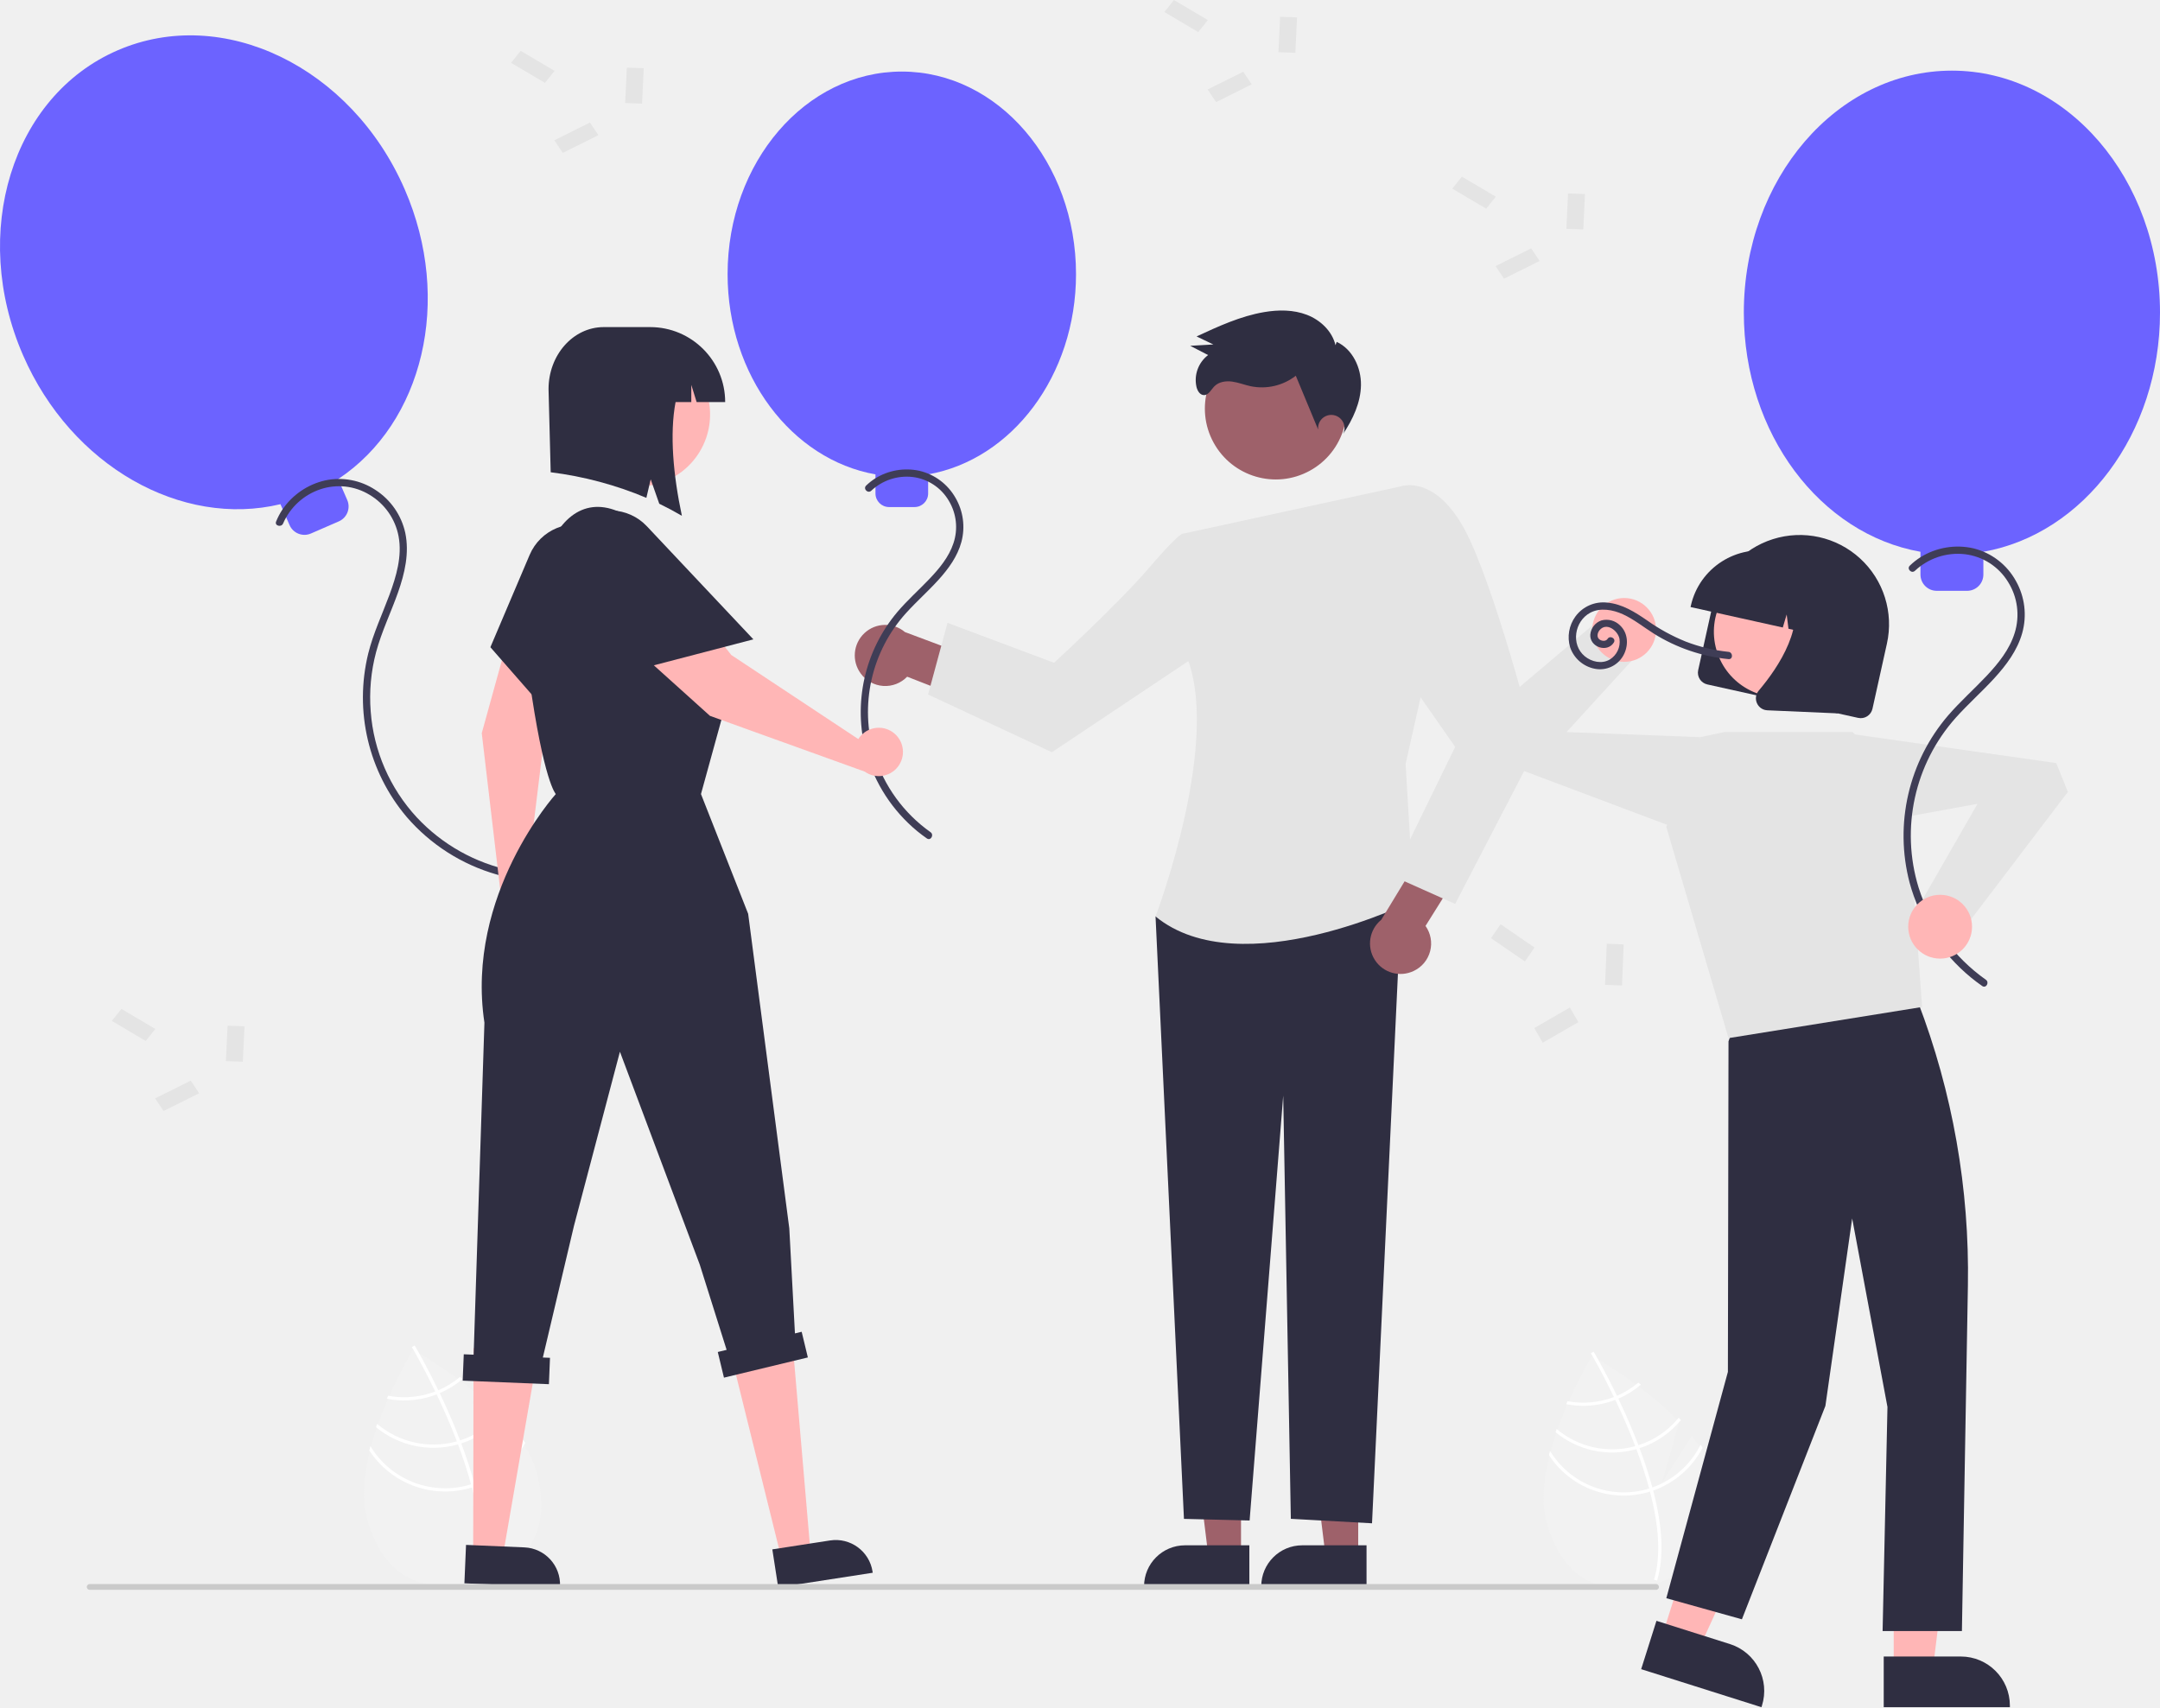
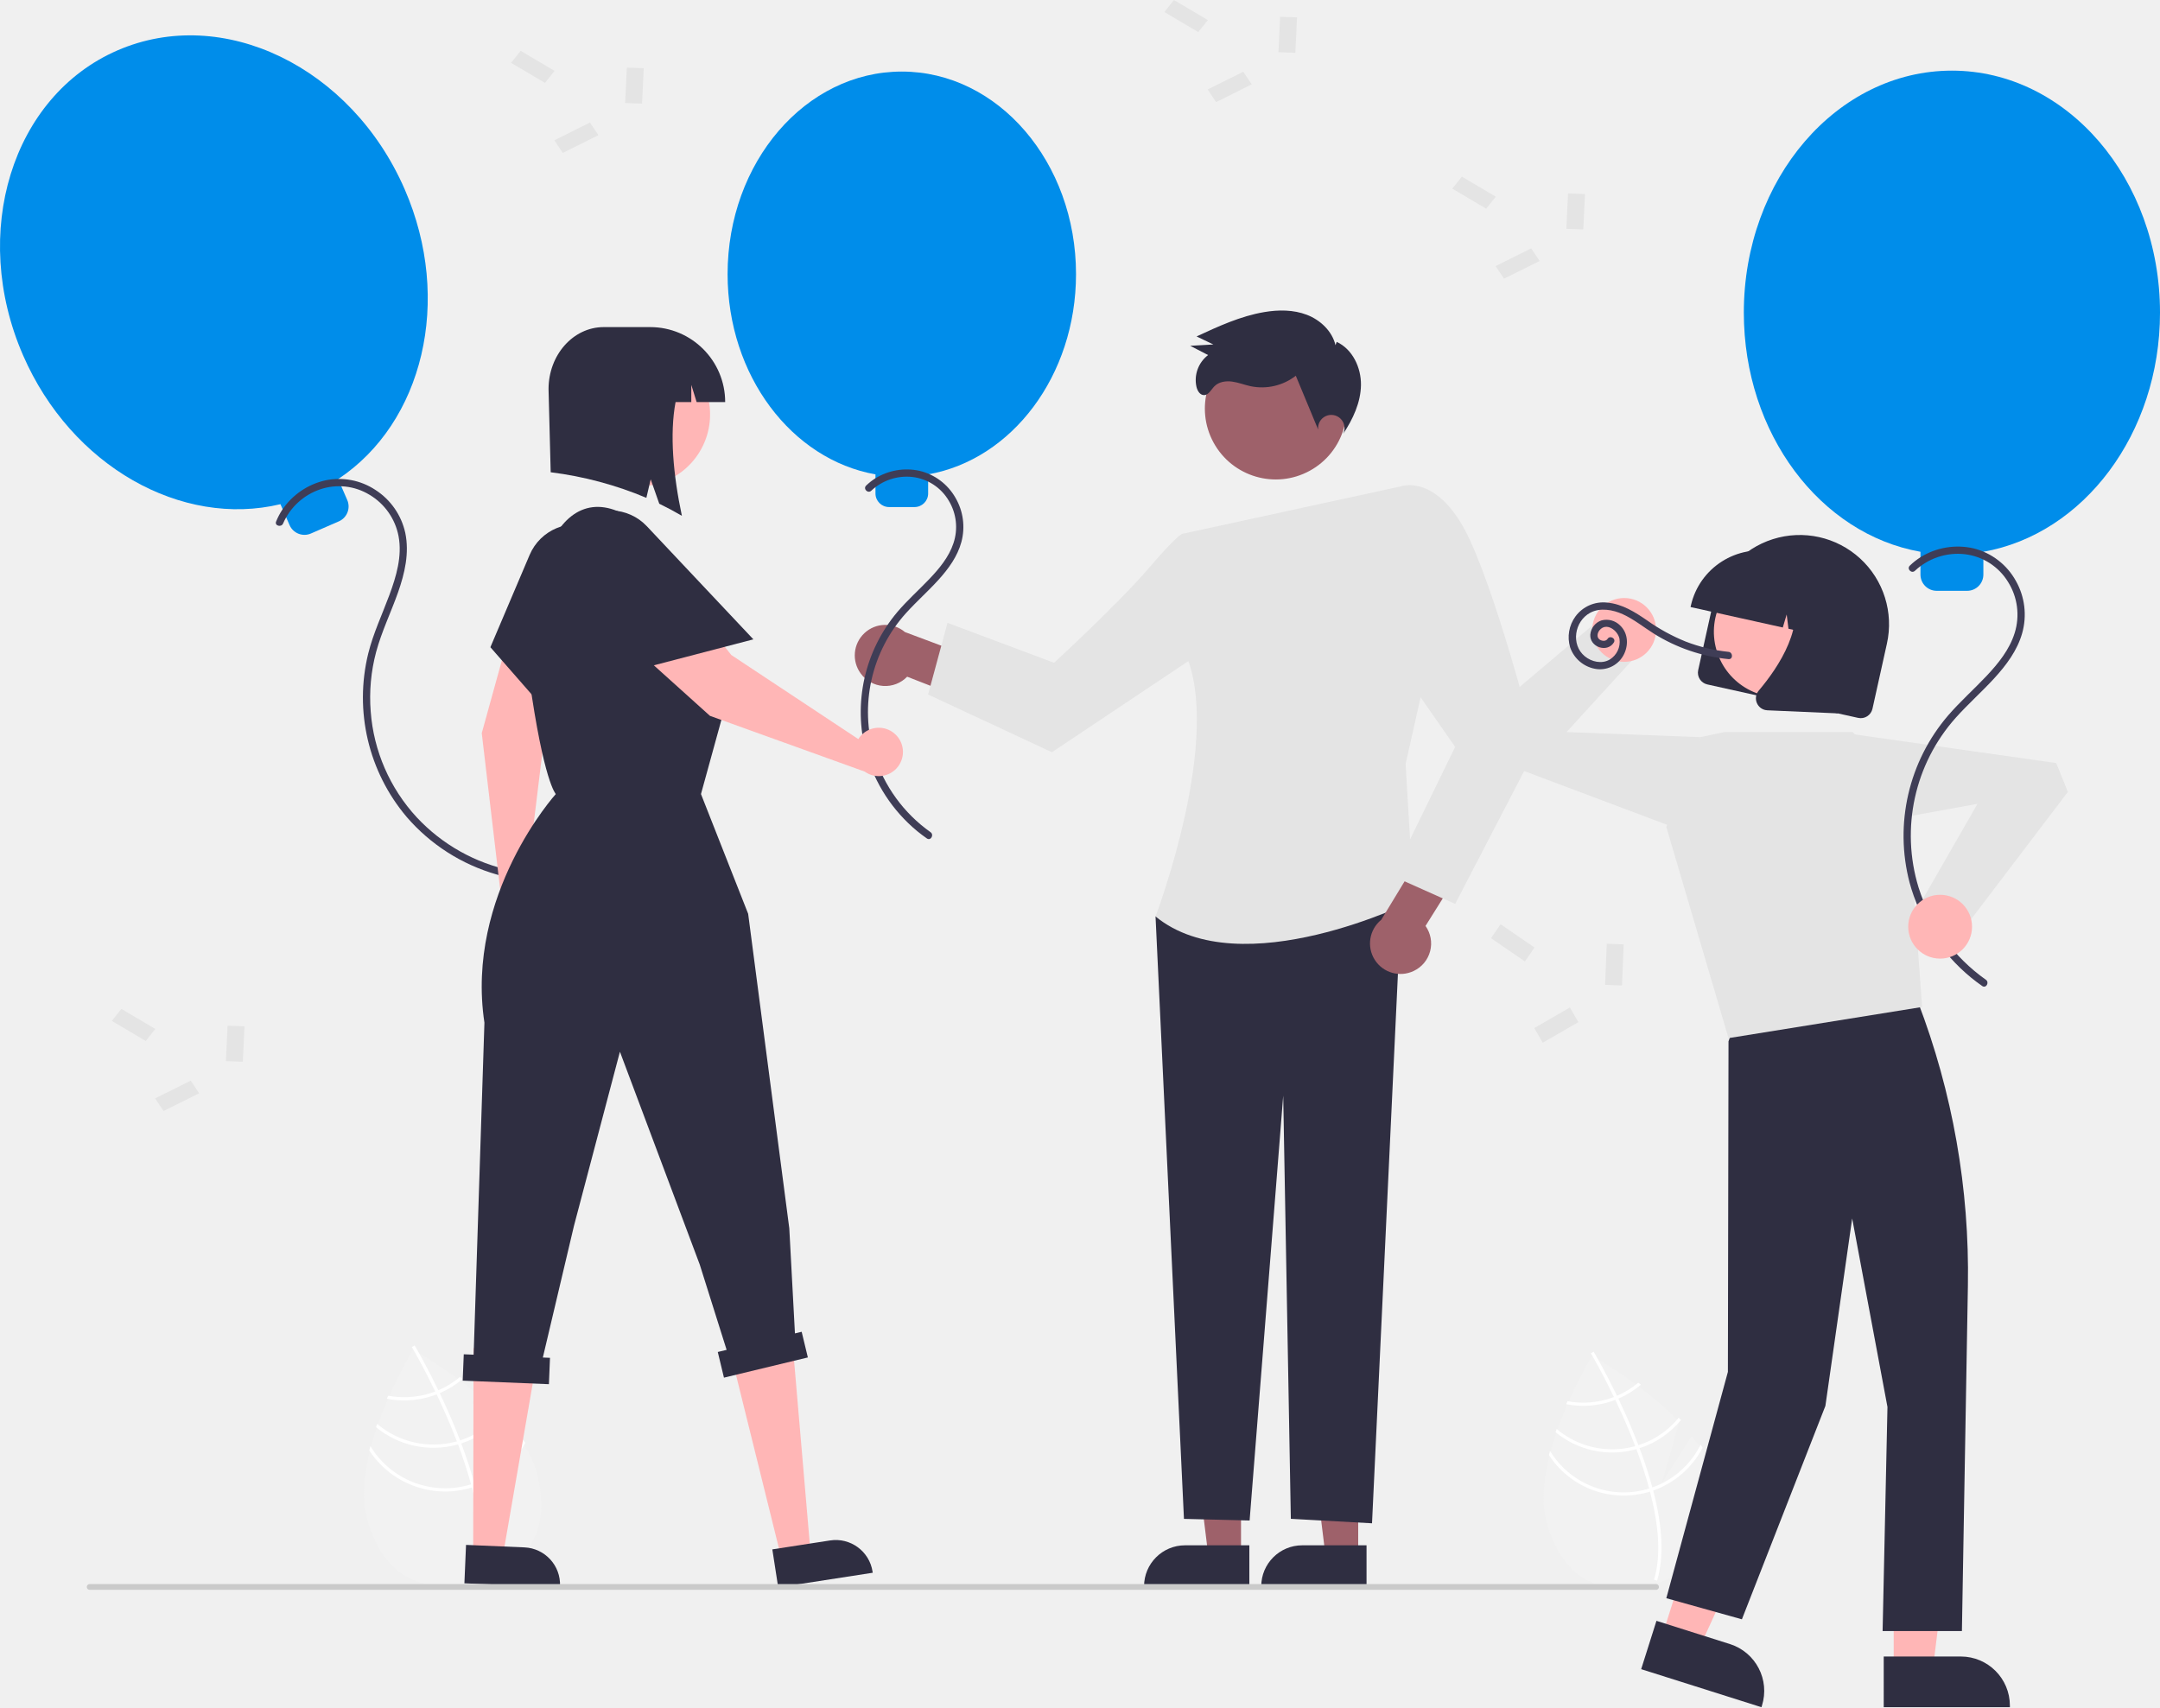
<svg xmlns="http://www.w3.org/2000/svg" data-name="Layer 1" width="892.708" height="705.627" viewBox="0 0 892.708 705.627">
  <polygon points="561.335 643.116 547.84 643.115 541.42 591.063 561.338 591.064 561.335 643.116" fill="#9e616a" />
  <path d="M718.423,753.383l-43.513-.002v-.55a16.937,16.937,0,0,1,16.937-16.936h.001l26.576.001Z" transform="translate(-153.6461 -97.18669)" fill="#2f2e41" />
  <polygon points="512.903 643.116 499.408 643.115 492.988 591.063 512.905 591.064 512.903 643.116" fill="#9e616a" />
  <path d="M669.99,753.383l-43.513-.002v-.55a16.937,16.937,0,0,1,16.937-16.936h.001l26.576.001Z" transform="translate(-153.6461 -97.18669)" fill="#2f2e41" />
  <path d="M509.378,375.564a12.544,12.544,0,0,0,19.19,1.315l26.702,10.427,10.294-14.681-37.916-14.196a12.612,12.612,0,0,0-18.271,17.135Z" transform="translate(-153.6461 -97.18669)" fill="#9e616a" />
  <polygon points="512.732 367.331 477.575 378.799 489.319 627.783 516.453 628.454 530.339 452.867 533.492 627.761 567.042 629.61 579.41 367.331 512.732 367.331" fill="#2f2e41" />
  <path d="M642.657,317.745l90.233-19.605,10.034,77.696-8.355,37.124,3.347,56.417s-71.349,35.511-106.695,6.609c0,0,28.409-74.619,11.942-109.55Z" transform="translate(-153.6461 -97.18669)" fill="#e4e4e4" />
  <path d="M658.284,328.735,642.657,317.745s-.923-1.278-13.946,13.946-39.44,39.44-39.44,39.44L545.241,354.62l-8.022,29.637L588.391,408.104l72.447-48.383Z" transform="translate(-153.6461 -97.18669)" fill="#e4e4e4" />
  <path d="M737.932,498.501a12.544,12.544,0,0,0,4.867-18.609l15.219-24.292L745.512,442.75l-21.011,34.607a12.612,12.612,0,0,0,13.431,21.144Z" transform="translate(-153.6461 -97.18669)" fill="#9e616a" />
  <path d="M718.816,313.446l14.074-15.306s15.681-5.461,28.494,22.758S788.505,406.355,788.505,406.355l-33.457,64.445L729.065,459.191,755.048,405.9l-27.496-39.465Z" transform="translate(-153.6461 -97.18669)" fill="#e4e4e4" />
  <circle cx="680.902" cy="266.066" r="29.29" transform="translate(-197.826 262.0195) rotate(-28.66316)" fill="#9e616a" />
  <path d="M705.601,239.875c-1.386-5.816-6.234-10.407-11.812-12.559s-11.79-2.132-17.684-1.13c-9.784,1.662-18.92,5.882-27.923,10.059l6.939,3.32-9.575.549,7.399,3.826a12.979,12.979,0,0,0-4.806,13.158c.381,1.586,1.399,3.333,3.029,3.388,1.97.066,2.999-2.23,4.378-3.639,1.835-1.874,4.733-2.29,7.332-1.937s5.064,1.353,7.628,1.906a22.847,22.847,0,0,0,18.683-4.329l9.227,22.217a5.466,5.466,0,1,1,10.387,1.751c3.994-6.024,7.207-12.869,7.318-20.096s-3.474-14.841-10.036-17.874" transform="translate(-153.6461 -97.18669)" fill="#2f2e41" />
  <path d="M366.156,688.679l-12.476,19.615,7.267-25.535c-15.344-16.01-36.586-27.723-36.586-27.723s-26.156,42.987-19.116,69.43,25.218,31.491,44.609,26.328c19.391-5.162,32.653-18.58,25.613-45.023C373.901,699.886,370.498,694.108,366.156,688.679Z" transform="translate(-153.6461 -97.18669)" fill="#f2f2f2" />
  <path d="M349.649,710.25l.347,1.303c3.956,15.171,4.548,27.673,1.75,37.331-.038.141-.085.278-.123.42l-.652-.193-.625-.193c3.169-10.469,1.755-23.698-1.692-36.932-.107-.428-.216-.862-.337-1.292-1.509-5.589-3.357-11.157-5.369-16.509-.152-.416-.312-.836-.473-1.256-2.692-7.05-5.634-13.688-8.36-19.409-.191-.405-.388-.809-.584-1.206-4.653-9.665-8.597-16.513-9.484-18.025-.105-.186-.166-.287-.18-.311l.567-.337.005-.008.573-.339c.013.024.221.363.584.999,1.371,2.371,5.011,8.83,9.209,17.511.187.392.385.796.575,1.201,2.217,4.641,4.567,9.861,6.802,15.402q.846,2.086,1.618,4.13c.167.419.327.839.479,1.254Q347.542,702.467,349.649,710.25Z" transform="translate(-153.6461 -97.18669)" fill="#fff" />
  <path d="M334.804,671.803c-.417.173-.84.348-1.273.512a36.835,36.835,0,0,1-3.589,1.156,35.833,35.833,0,0,1-15.87.604c-.18.414-.36.828-.545,1.251a37.16,37.16,0,0,0,16.758-.564,38.111,38.111,0,0,0,3.829-1.241c.427-.162.85-.337,1.265-.516a36.847,36.847,0,0,0,9.462-5.857q-.558-.422-1.091-.829A35.71,35.71,0,0,1,334.804,671.803Z" transform="translate(-153.6461 -97.18669)" fill="#fff" />
  <path d="M343.799,692.535q-.658.216-1.325.394c-.134.043-.276.08-.411.116a36.023,36.023,0,0,1-32.545-7.318c-.157.449-.314.899-.462,1.353a37.361,37.361,0,0,0,33.351,7.256c.181-.048.361-.096.54-.151.45-.127.892-.258,1.332-.396a37.163,37.163,0,0,0,17.345-11.804c-.308-.326-.616-.651-.93-.975A35.776,35.776,0,0,1,343.799,692.535Z" transform="translate(-153.6461 -97.18669)" fill="#fff" />
  <path d="M349.649,710.25c-.441.159-.886.305-1.333.445-.479.148-.959.29-1.443.419A36.12,36.12,0,0,1,306.724,694.909c-.151.6-.304,1.194-.442,1.79a37.443,37.443,0,0,0,40.935,15.705c.484-.129.966-.264,1.437-.417.455-.135.9-.281,1.343-.433a37.334,37.334,0,0,0,20.716-17.96c-.263-.441-.543-.871-.825-1.307A36.004,36.004,0,0,1,349.649,710.25Z" transform="translate(-153.6461 -97.18669)" fill="#fff" />
  <path d="M852.82,690.725,840.525,710.055l7.162-25.164c-15.121-15.778-36.054-27.32-36.054-27.32s-25.776,42.363-18.838,68.422,24.851,31.033,43.961,25.946c19.11-5.087,32.179-18.311,25.241-44.369C860.453,701.769,857.098,696.074,852.82,690.725Z" transform="translate(-153.6461 -97.18669)" fill="#f2f2f2" />
  <path d="M836.553,711.982l.342,1.284c3.899,14.951,4.482,27.271,1.725,36.789-.038.139-.084.274-.121.414l-.643-.19-.616-.19c3.123-10.317,1.729-23.354-1.668-36.395-.105-.421-.212-.849-.332-1.273-1.487-5.508-3.308-10.995-5.291-16.269-.15-.41-.308-.824-.466-1.238-2.653-6.948-5.552-13.489-8.238-19.127-.188-.399-.382-.797-.575-1.188-4.585-9.525-8.472-16.273-9.346-17.763-.103-.184-.164-.283-.177-.307l.558-.333.005-.008.565-.334c.013.024.218.357.575.984,1.351,2.337,4.938,8.702,9.075,17.257.185.387.379.784.567,1.184,2.184,4.573,4.501,9.717,6.703,15.178q.833,2.056,1.594,4.07c.164.412.322.827.472,1.236Q834.477,704.312,836.553,711.982Z" transform="translate(-153.6461 -97.18669)" fill="#fff" />
  <path d="M821.924,674.093c-.411.171-.828.343-1.255.504a36.302,36.302,0,0,1-3.537,1.139,35.312,35.312,0,0,1-15.64.595c-.177.408-.355.816-.537,1.232a36.62,36.62,0,0,0,16.515-.556A37.56,37.56,0,0,0,821.244,675.786c.421-.16.838-.332,1.247-.509a36.312,36.312,0,0,0,9.325-5.771q-.55-.415-1.075-.817A35.191,35.191,0,0,1,821.924,674.093Z" transform="translate(-153.6461 -97.18669)" fill="#fff" />
  <path d="M830.788,694.525q-.648.213-1.306.389c-.132.042-.272.079-.405.115a35.5,35.5,0,0,1-32.072-7.212c-.154.443-.309.886-.455,1.333a36.818,36.818,0,0,0,32.866,7.15c.178-.047.356-.095.532-.149.443-.125.879-.254,1.312-.39a36.623,36.623,0,0,0,17.093-11.633c-.303-.321-.607-.642-.916-.961A35.256,35.256,0,0,1,830.788,694.525Z" transform="translate(-153.6461 -97.18669)" fill="#fff" />
  <path d="M836.553,711.982c-.435.157-.873.301-1.313.438-.472.146-.945.286-1.422.413a35.596,35.596,0,0,1-39.565-15.969c-.149.591-.3,1.176-.436,1.764a36.899,36.899,0,0,0,40.34,15.477c.477-.127.952-.26,1.416-.411.448-.133.886-.277,1.323-.427a36.791,36.791,0,0,0,20.415-17.699c-.259-.435-.535-.859-.813-1.288A35.481,35.481,0,0,1,836.553,711.982Z" transform="translate(-153.6461 -97.18669)" fill="#fff" />
-   <path d="M598.354,210.485c0-46.238-32.235-83.721-72-83.721s-72,37.483-72,83.721c0,41.936,26.516,76.669,61.116,82.769v7.89a5.62,5.62,0,0,0,5.62,5.62H531.618a5.62,5.62,0,0,0,5.62-5.62V293.255C571.838,287.154,598.354,252.421,598.354,210.485Z" transform="translate(-153.6461 -97.18669)" fill="#6c63ff" />
+   <path d="M598.354,210.485c0-46.238-32.235-83.721-72-83.721s-72,37.483-72,83.721c0,41.936,26.516,76.669,61.116,82.769v7.89a5.62,5.62,0,0,0,5.62,5.62H531.618a5.62,5.62,0,0,0,5.62-5.62V293.255C571.838,287.154,598.354,252.421,598.354,210.485Z" transform="translate(-153.6461 -97.18669)" fill="#008dea" />
  <path d="M513.739,300.004a21.418,21.418,0,0,1,16.979-5.68,20.129,20.129,0,0,1,15.046,9.812,21.016,21.016,0,0,1,1.944,17.548c-1.893,5.765-5.915,10.563-10.04,14.888-4.327,4.537-9.032,8.721-13.1,13.502a64.219,64.219,0,0,0-12.966,58.21,64.743,64.743,0,0,0,21.119,32.43q1.939,1.585,3.994,3.019c1.585,1.109,3.086-1.49,1.514-2.59a61.597,61.597,0,0,1-23.244-31.993,61.01,61.01,0,0,1,13.163-58.613c4.291-4.737,9.095-8.978,13.384-13.717,4.109-4.54,7.855-9.661,9.46-15.659A23.932,23.932,0,0,0,548.54,302.936a23.27,23.27,0,0,0-14.912-11.158,24.683,24.683,0,0,0-18.289,3.166,23.632,23.632,0,0,0-3.721,2.938c-1.393,1.342.73,3.462,2.121,2.121Z" transform="translate(-153.6461 -97.18669)" fill="#3f3d56" />
-   <path d="M320.903,175.427c-22.03-50.644-75.197-76.341-118.751-57.395s-61.003,75.36-38.972,126.005c19.981,45.932,65.573,71.342,106.377,61.538l3.759,8.642a6.713,6.713,0,0,0,8.833,3.478l11.531-5.016a6.713,6.713,0,0,0,3.478-8.833l-3.759-8.642C328.389,272.036,340.884,221.359,320.903,175.427Z" transform="translate(-153.6461 -97.18669)" fill="#6c63ff" />
+   <path d="M320.903,175.427c-22.03-50.644-75.197-76.341-118.751-57.395s-61.003,75.36-38.972,126.005c19.981,45.932,65.573,71.342,106.377,61.538l3.759,8.642a6.713,6.713,0,0,0,8.833,3.478l11.531-5.016a6.713,6.713,0,0,0,3.478-8.833l-3.759-8.642C328.389,272.036,340.884,221.359,320.903,175.427Z" transform="translate(-153.6461 -97.18669)" fill="#008dea" />
  <path d="M270.656,313.534a25.665,25.665,0,0,1,15.374-14.111,24.23,24.23,0,0,1,20.317,2.257,25.42,25.42,0,0,1,12.024,17.161c1.538,8.229-.957,16.61-3.792,24.271-2.972,8.031-6.675,15.83-8.742,24.17A76.404,76.404,0,0,0,321.739,434.871a77.102,77.102,0,0,0,37.225,23.773c1.774.5,3.566.927,5.373,1.293,1.885.382,2.691-2.509.798-2.893a74.113,74.113,0,0,1-39.239-22.024,72.37,72.37,0,0,1-19.041-43.753,73.176,73.176,0,0,1,2.241-24.599c2.28-8.456,6.138-16.373,9.047-24.612,2.776-7.862,4.743-16.304,2.999-24.624a28.3,28.3,0,0,0-12.359-17.766,27.34,27.34,0,0,0-20.736-3.917,29.178,29.178,0,0,0-17.731,12.122,27.56,27.56,0,0,0-2.551,4.866c-.738,1.782,2.164,2.559,2.893.798Z" transform="translate(-153.6461 -97.18669)" fill="#3f3d56" />
  <polygon points="782.652 689.952 798.823 689.951 806.515 627.578 782.649 627.579 782.652 689.952" fill="#ffb6b6" />
  <path d="M932.173,781.859l31.846-.001h.001a20.296,20.296,0,0,1,20.295,20.294v.659l-52.141.002Z" transform="translate(-153.6461 -97.18669)" fill="#2f2e41" />
  <polygon points="686.94 676.201 702.358 681.077 728.505 623.93 705.75 616.732 686.94 676.201" fill="#ffb6b6" />
  <path d="M838.246,767.11l30.363,9.604.001 0a20.296,20.296,0,0,1,13.228,25.47l-.199.629-49.713-15.725Z" transform="translate(-153.6461 -97.18669)" fill="#2f2e41" />
  <path d="M876.996,502.275,868.023,527.584l-.254,136.631L842.321,757.762l31.238,8.718L908.065,678.274l11.068-77.476,14.585,77.926-2.008,92.62H964.486l2.474-142.729a312.938,312.938,0,0,0-20.66-117.367l0-0Z" transform="translate(-153.6461 -97.18669)" fill="#2f2e41" />
  <polygon points="712.663 302.57 765.64 302.57 787.776 324.706 794.389 416.206 714.377 429.082 688.674 341.778 702.671 304.674 712.663 302.57" fill="#e4e4e4" />
  <polygon points="693.611 342.651 612.045 311.962 609.922 299.276 661.362 255.749 678.483 268.591 647.451 302.57 702.671 304.674 693.611 342.651" fill="#e4e4e4" />
  <circle cx="671.255" cy="260.362" r="13.19" fill="#ffb6b6" />
  <path d="M855.491,374.166l5.96-26.876A36.889,36.889,0,1,1,933.479,363.263L927.518,390.139a4.961,4.961,0,0,1-5.91,3.765l-62.352-13.828A4.961,4.961,0,0,1,855.491,374.166Z" transform="translate(-153.6461 -97.18669)" fill="#2f2e41" />
  <circle cx="889.026" cy="358.319" r="27.046" transform="translate(-218.2457 164.3949) rotate(-16.15937)" fill="#ffb6b6" />
  <path d="M852.454,347.55a29.214,29.214,0,0,1,34.806-22.171l5.375,1.192A29.213,29.213,0,0,1,914.807,361.378l-.119.538-11.36-2.519L901.859,347.688l-3.181,10.677-5.871-1.302-.741-5.907-1.605,5.387-38.127-8.455Z" transform="translate(-153.6461 -97.18669)" fill="#2f2e41" />
  <path d="M879.763,387.795a4.882,4.882,0,0,1,.743-5.144c8.099-9.571,20.514-27.822,12.666-42.516l-.564-1.056,30.733,6.815L913.108,392.035l-29.011-1.265a5.062,5.062,0,0,1-.873-.114A4.935,4.935,0,0,1,879.763,387.795Z" transform="translate(-153.6461 -97.18669)" fill="#2f2e41" />
  <polygon points="763.533 303.124 849.813 315.392 854.638 327.316 813.862 380.963 794.363 372.141 817.287 332.24 762.925 342.163 763.533 303.124" fill="#e4e4e4" />
-   <path d="M1046.354,226.383c0-55.228-38.503-100-86-100s-86,44.772-86,100c0,50.09,31.672,91.577,73,98.864v9.424a6.713,6.713,0,0,0,6.712,6.713h12.575a6.713,6.713,0,0,0,6.712-6.713V325.247C1014.682,317.96,1046.354,276.473,1046.354,226.383Z" transform="translate(-153.6461 -97.18669)" fill="#6c63ff" />
+   <path d="M1046.354,226.383c0-55.228-38.503-100-86-100s-86,44.772-86,100c0,50.09,31.672,91.577,73,98.864v9.424a6.713,6.713,0,0,0,6.712,6.713h12.575a6.713,6.713,0,0,0,6.712-6.713V325.247C1014.682,317.96,1046.354,276.473,1046.354,226.383Z" transform="translate(-153.6461 -97.18669)" fill="#008dea" />
  <path d="M945.08,333.102a25.865,25.865,0,0,1,20.59-6.858,24.277,24.277,0,0,1,17.894,11.483,25.382,25.382,0,0,1,2.734,21.063c-2.122,6.87-6.779,12.623-11.633,17.779-5.179,5.501-10.852,10.53-15.804,16.245a76.411,76.411,0,0,0-15.992,69.218,77.007,77.007,0,0,0,25.39,39.214q2.244,1.827,4.618,3.484c1.586,1.109,3.087-1.491,1.514-2.59a73.857,73.857,0,0,1-27.817-38.13,73.19,73.19,0,0,1,15.362-70.158c5.09-5.682,10.822-10.743,15.97-16.37,4.93-5.388,9.455-11.438,11.48-18.558a28.272,28.272,0,0,0-2.588-21.622,27.573,27.573,0,0,0-17.494-13.461,29.161,29.161,0,0,0-21.891,3.63,27.621,27.621,0,0,0-4.457,3.508c-1.391,1.344.732,3.464,2.121,2.121Z" transform="translate(-153.6461 -97.18669)" fill="#3f3d56" />
  <circle cx="801.835" cy="383.029" r="13.19" fill="#ffb6b6" />
  <path d="M818.034,361.252c-.692,1.094-2.368.935-3.31.251-1.307-.949-.884-2.778.016-3.858,2.861-3.434,7.592.192,8.23,3.602a8.58,8.58,0,0,1-4.037,8.543c-3.264,1.934-7.503.964-10.309-1.351-5.854-4.829-4.26-14.497,2.242-17.99,4.149-2.229,9.395-1.251,13.483.617,4.601,2.102,8.558,5.325,12.813,8.01a71.443,71.443,0,0,0,30.86,10.537c1.919.196,1.905-2.806,0-3a68.626,68.626,0,0,1-17.732-4.27,77.925,77.925,0,0,1-15.933-8.745c-5.01-3.434-10.245-6.77-16.445-7.338a14.266,14.266,0,0,0-13.151,5.722,14.569,14.569,0,0,0-2.19,12.78,13.492,13.492,0,0,0,10.285,8.855,11.03,11.03,0,0,0,11.628-5.372c2.282-3.947,2.208-9.249-1.239-12.521a7.958,7.958,0,0,0-7.738-2.105,6.808,6.808,0,0,0-4.603,5.859c-.333,5.123,6.94,7.686,9.72,3.288,1.035-1.637-1.56-3.144-2.59-1.514Z" transform="translate(-153.6461 -97.18669)" fill="#3f3d56" />
  <polygon points="64.196 425.291 60.234 430.262 46.22 421.972 50.182 417 64.196 425.291" fill="#e4e4e4" />
  <polygon points="78.819 446.651 82.319 451.874 67.597 459.197 64.097 453.974 78.819 446.651" fill="#e4e4e4" />
  <polygon points="94.059 423.945 101.053 424.192 100.357 438.826 93.363 438.579 94.059 423.945" fill="#e4e4e4" />
  <polygon points="229.196 29.291 225.234 34.262 211.22 25.972 215.182 21 229.196 29.291" fill="#e4e4e4" />
  <polygon points="243.819 50.651 247.319 55.874 232.597 63.197 229.097 57.974 243.819 50.651" fill="#e4e4e4" />
  <polygon points="259.059 27.945 266.053 28.192 265.357 42.826 258.363 42.579 259.059 27.945" fill="#e4e4e4" />
  <polygon points="618.196 81.291 614.234 86.262 600.22 77.972 604.182 73 618.196 81.291" fill="#e4e4e4" />
  <polygon points="632.819 102.651 636.319 107.874 621.597 115.197 618.097 109.974 632.819 102.651" fill="#e4e4e4" />
  <polygon points="648.059 79.945 655.053 80.192 654.357 94.826 647.363 94.579 648.059 79.945" fill="#e4e4e4" />
  <polygon points="499.196 8.291 495.234 13.262 481.22 4.972 485.182 0 499.196 8.291" fill="#e4e4e4" />
  <polygon points="513.819 29.651 517.319 34.874 502.597 42.197 499.097 36.974 513.819 29.651" fill="#e4e4e4" />
  <polygon points="529.059 6.945 536.053 7.192 535.357 21.826 528.363 21.579 529.059 6.945" fill="#e4e4e4" />
  <rect x="775.354" y="478.383" width="7" height="17" transform="translate(-217.0368 756.1566) rotate(-55.52447)" fill="#e4e4e4" />
  <rect x="793.354" y="512.383" width="7" height="17" transform="translate(590.5365 1374.234) rotate(-120)" fill="#e4e4e4" />
  <rect x="817.354" y="487.383" width="7" height="17" transform="translate(1467.06 927.7891) rotate(-177.6523)" fill="#e4e4e4" />
  <polygon points="322.899 643.871 335.014 641.997 326.708 545.197 299.708 550.197 322.899 643.871" fill="#ffb6b6" />
  <path d="M472.842,737.58,496.703,733.89l.001-0a15.387,15.387,0,0,1,17.557,12.855l.076.494-39.066,6.041Z" transform="translate(-153.6461 -97.18669)" fill="#2f2e41" />
  <polygon points="195.562 642.671 207.81 643.192 222.708 557.196 195.708 557.197 195.562 642.671" fill="#ffb6b6" />
  <path d="M346.254,735.725l24.122,1.028.001,0a15.387,15.387,0,0,1,14.717,16.028l-.021.5-39.495-1.682Z" transform="translate(-153.6461 -97.18669)" fill="#2f2e41" />
  <path d="M373.324,459.678a10.025,10.025,0,0,0-1.768-.329l7.636-62.501,25.909-54.868A15.08,15.08,0,0,0,378.86,327.262l0,0a118.971,118.971,0,0,0-15.225,33.596l-10.885,39.357,7.96,67.493a9.997,9.997,0,1,0,12.614-8.03Z" transform="translate(-153.6461 -97.18669)" fill="#ffb6b6" />
  <path d="M389.054,402.138l-32.734-37.447,16.216-38.142A20.802,20.802,0,0,1,411.205,341.864Z" transform="translate(-153.6461 -97.18669)" fill="#2f2e41" />
  <circle cx="417.383" cy="268.501" r="29.729" transform="translate(-172.0624 408.7597) rotate(-61.33683)" fill="#ffb6b6" />
  <path d="M422.354,232.383h-19.204c-12.59,0-22.796,11.482-22.796,25.646l.889,34.354a149.225,149.225,0,0,1,39.541,10.576l1.792-7.654,3.536,10.081q4.717,2.285,9.354,4.998c-3.608-16.951-5.093-33.863-2.616-47h6.504v-7.118l2.208,7.118h11.792v-0A31,31,0,0,0,422.354,232.383Z" transform="translate(-153.6461 -97.18669)" fill="#2f2e41" />
  <path d="M484.971,647.643l-2.782.67-2.335-43.429-17-130-19.5-49.5,9.5-34.5s11-24-16.5-42.5l-22-37c-15.197-9.936-27.7-3.439-34.365,13.45-5.808,14.716-10.316,33.333-7.635,52.55,6.006,43.046,11,48,11,48s-37.5,41.5-29.5,94.5l-4.458,137.224-4.079-.167-.447,10.899,35.636,1.461.447-10.899-2.956-.121,12.857-54.397,19-72,33,88,11.1,35.229-3.657.881,2.554,10.605,34.674-8.351Z" transform="translate(-153.6461 -97.18669)" fill="#2f2e41" />
  <path d="M509.46,401.227a10.025,10.025,0,0,0-1.084,1.434l-52.503-34.757L418.363,320.21a15.08,15.08,0,0,0-24.891,16.9l0,0a118.971,118.971,0,0,0,23.253,28.631l30.346,27.323L511.008,416.1a9.997,9.997,0,1,0-1.548-14.872Z" transform="translate(-153.6461 -97.18669)" fill="#ffb6b6" />
  <path d="M465.012,361.445l-48.126,12.553-26.877-31.55a20.802,20.802,0,0,1,30.978-27.751Z" transform="translate(-153.6461 -97.18669)" fill="#2f2e41" />
  <path d="M838.04,754.299h-647.294a1.191,1.191,0,1,1,0-2.381h647.294a1.191,1.191,0,1,1,0,2.381Z" transform="translate(-153.6461 -97.18669)" fill="#cacaca" />
</svg>
